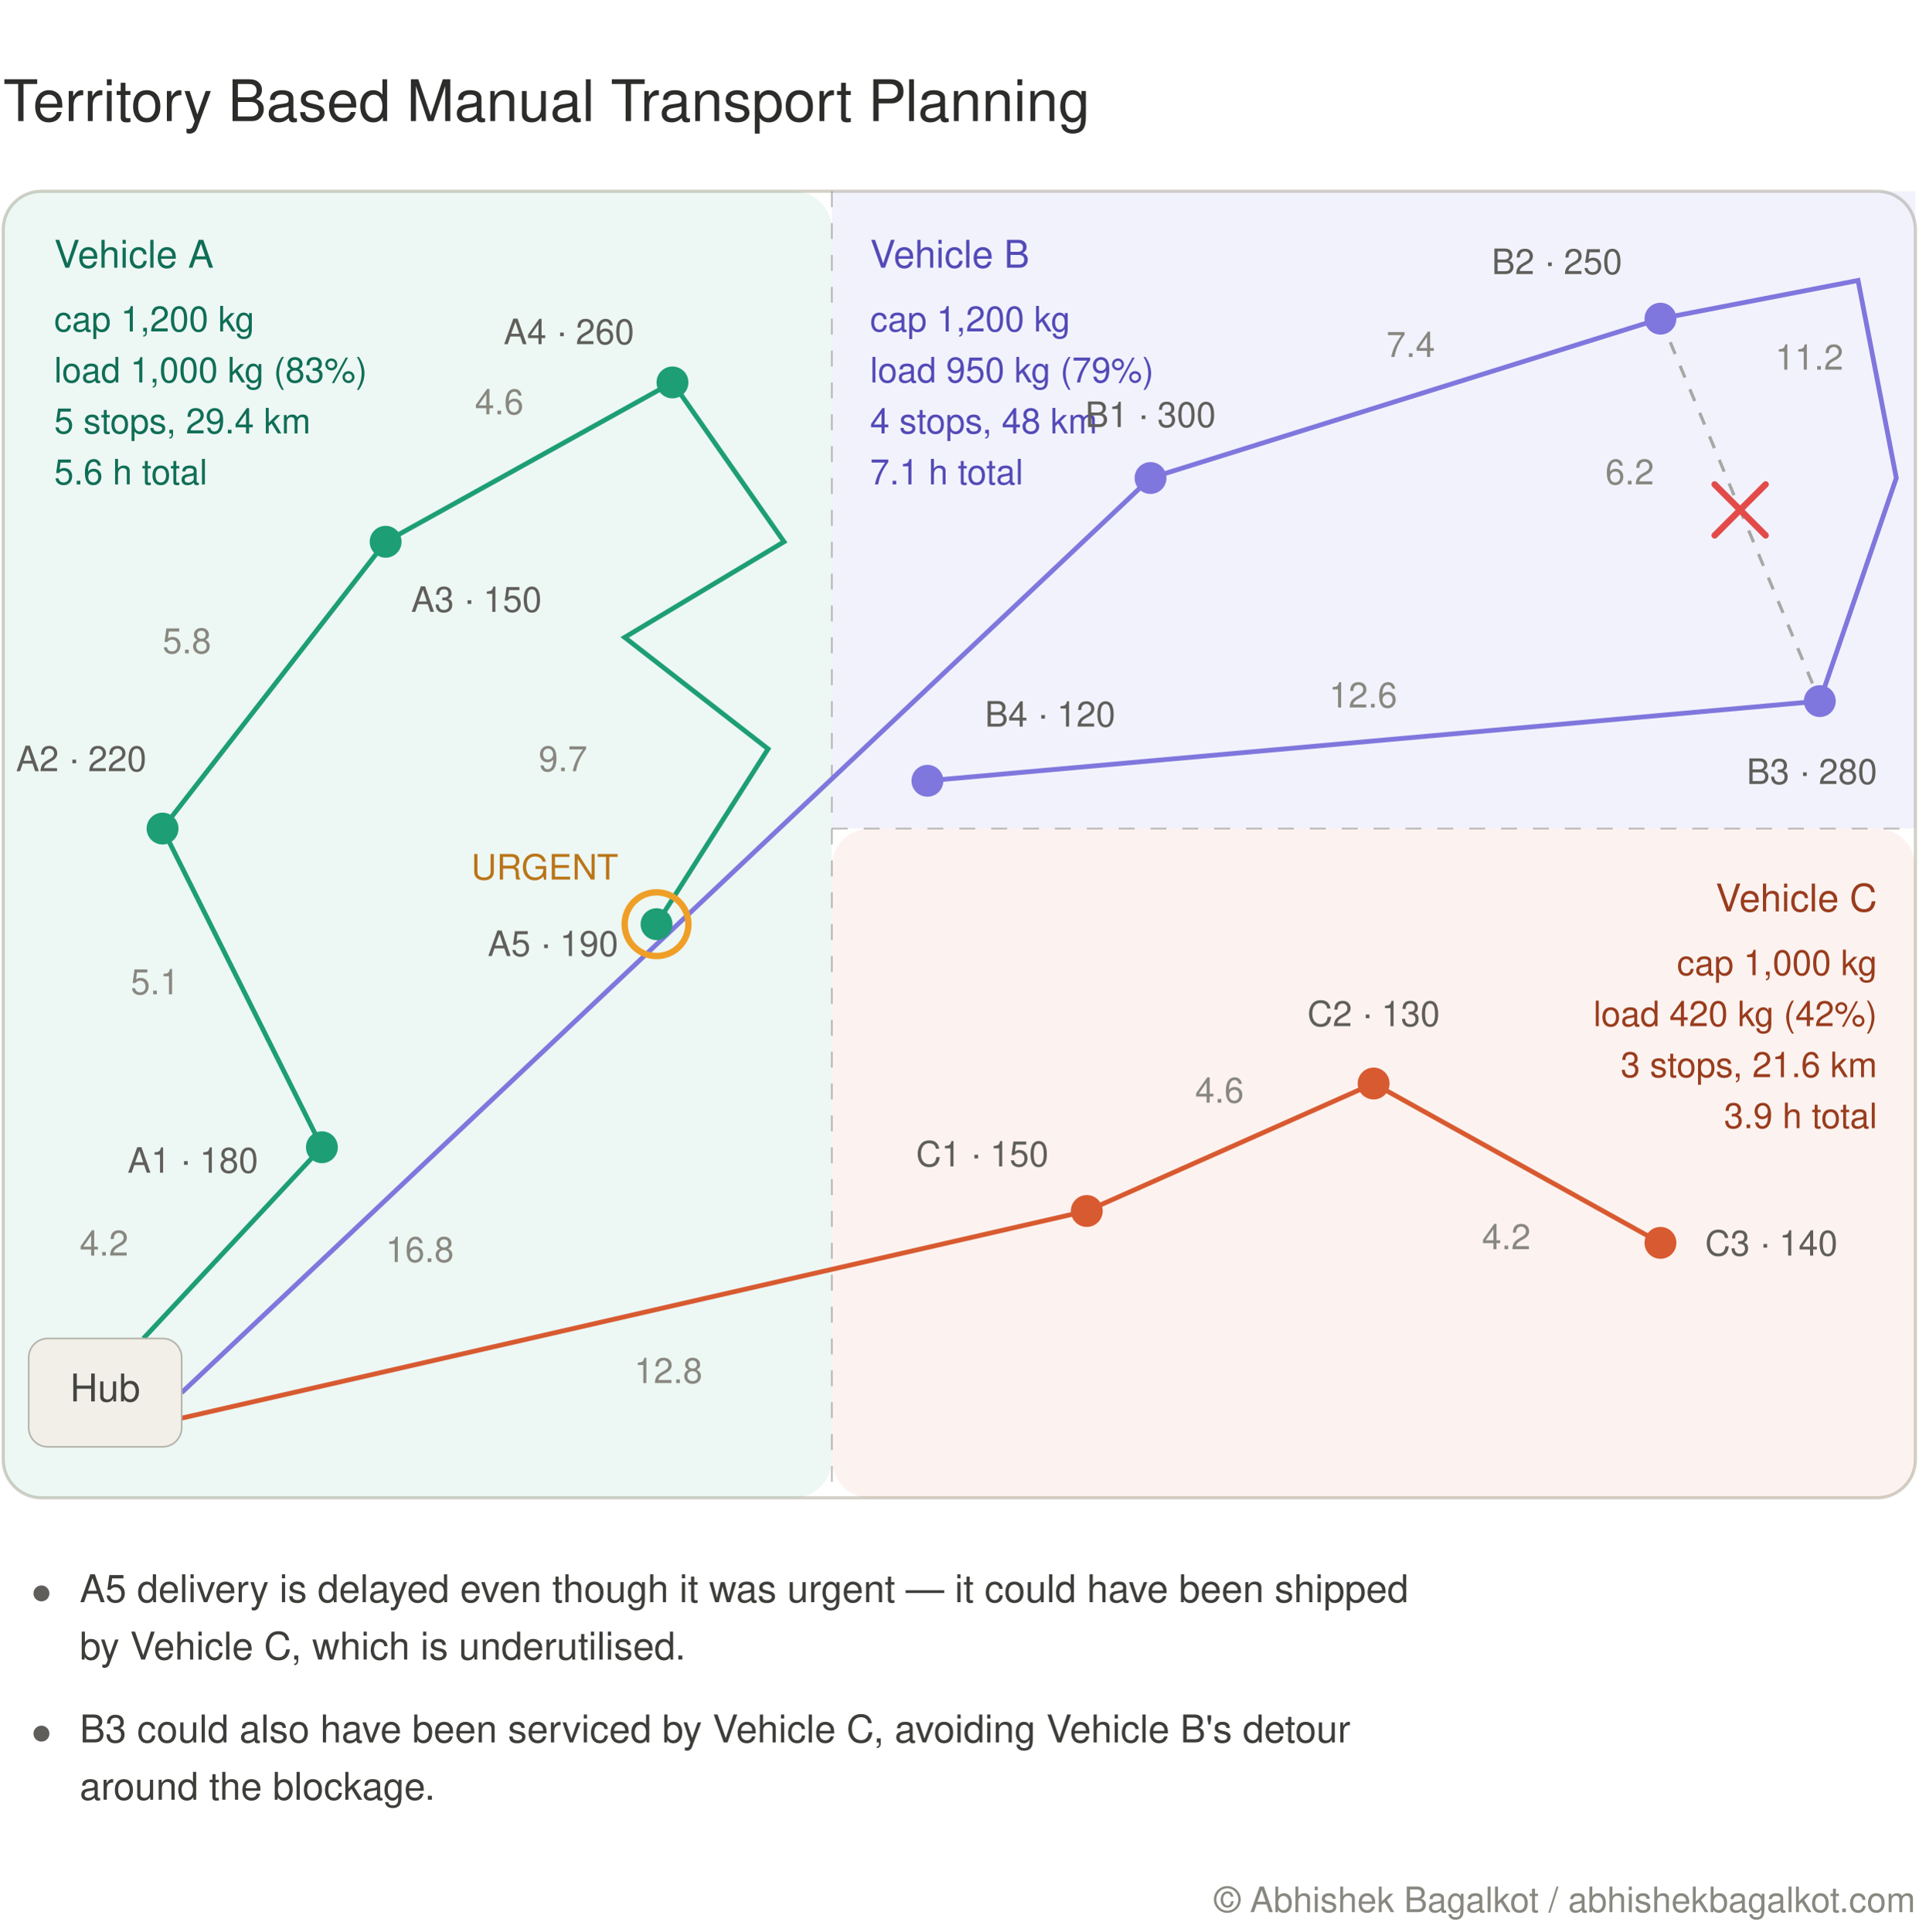
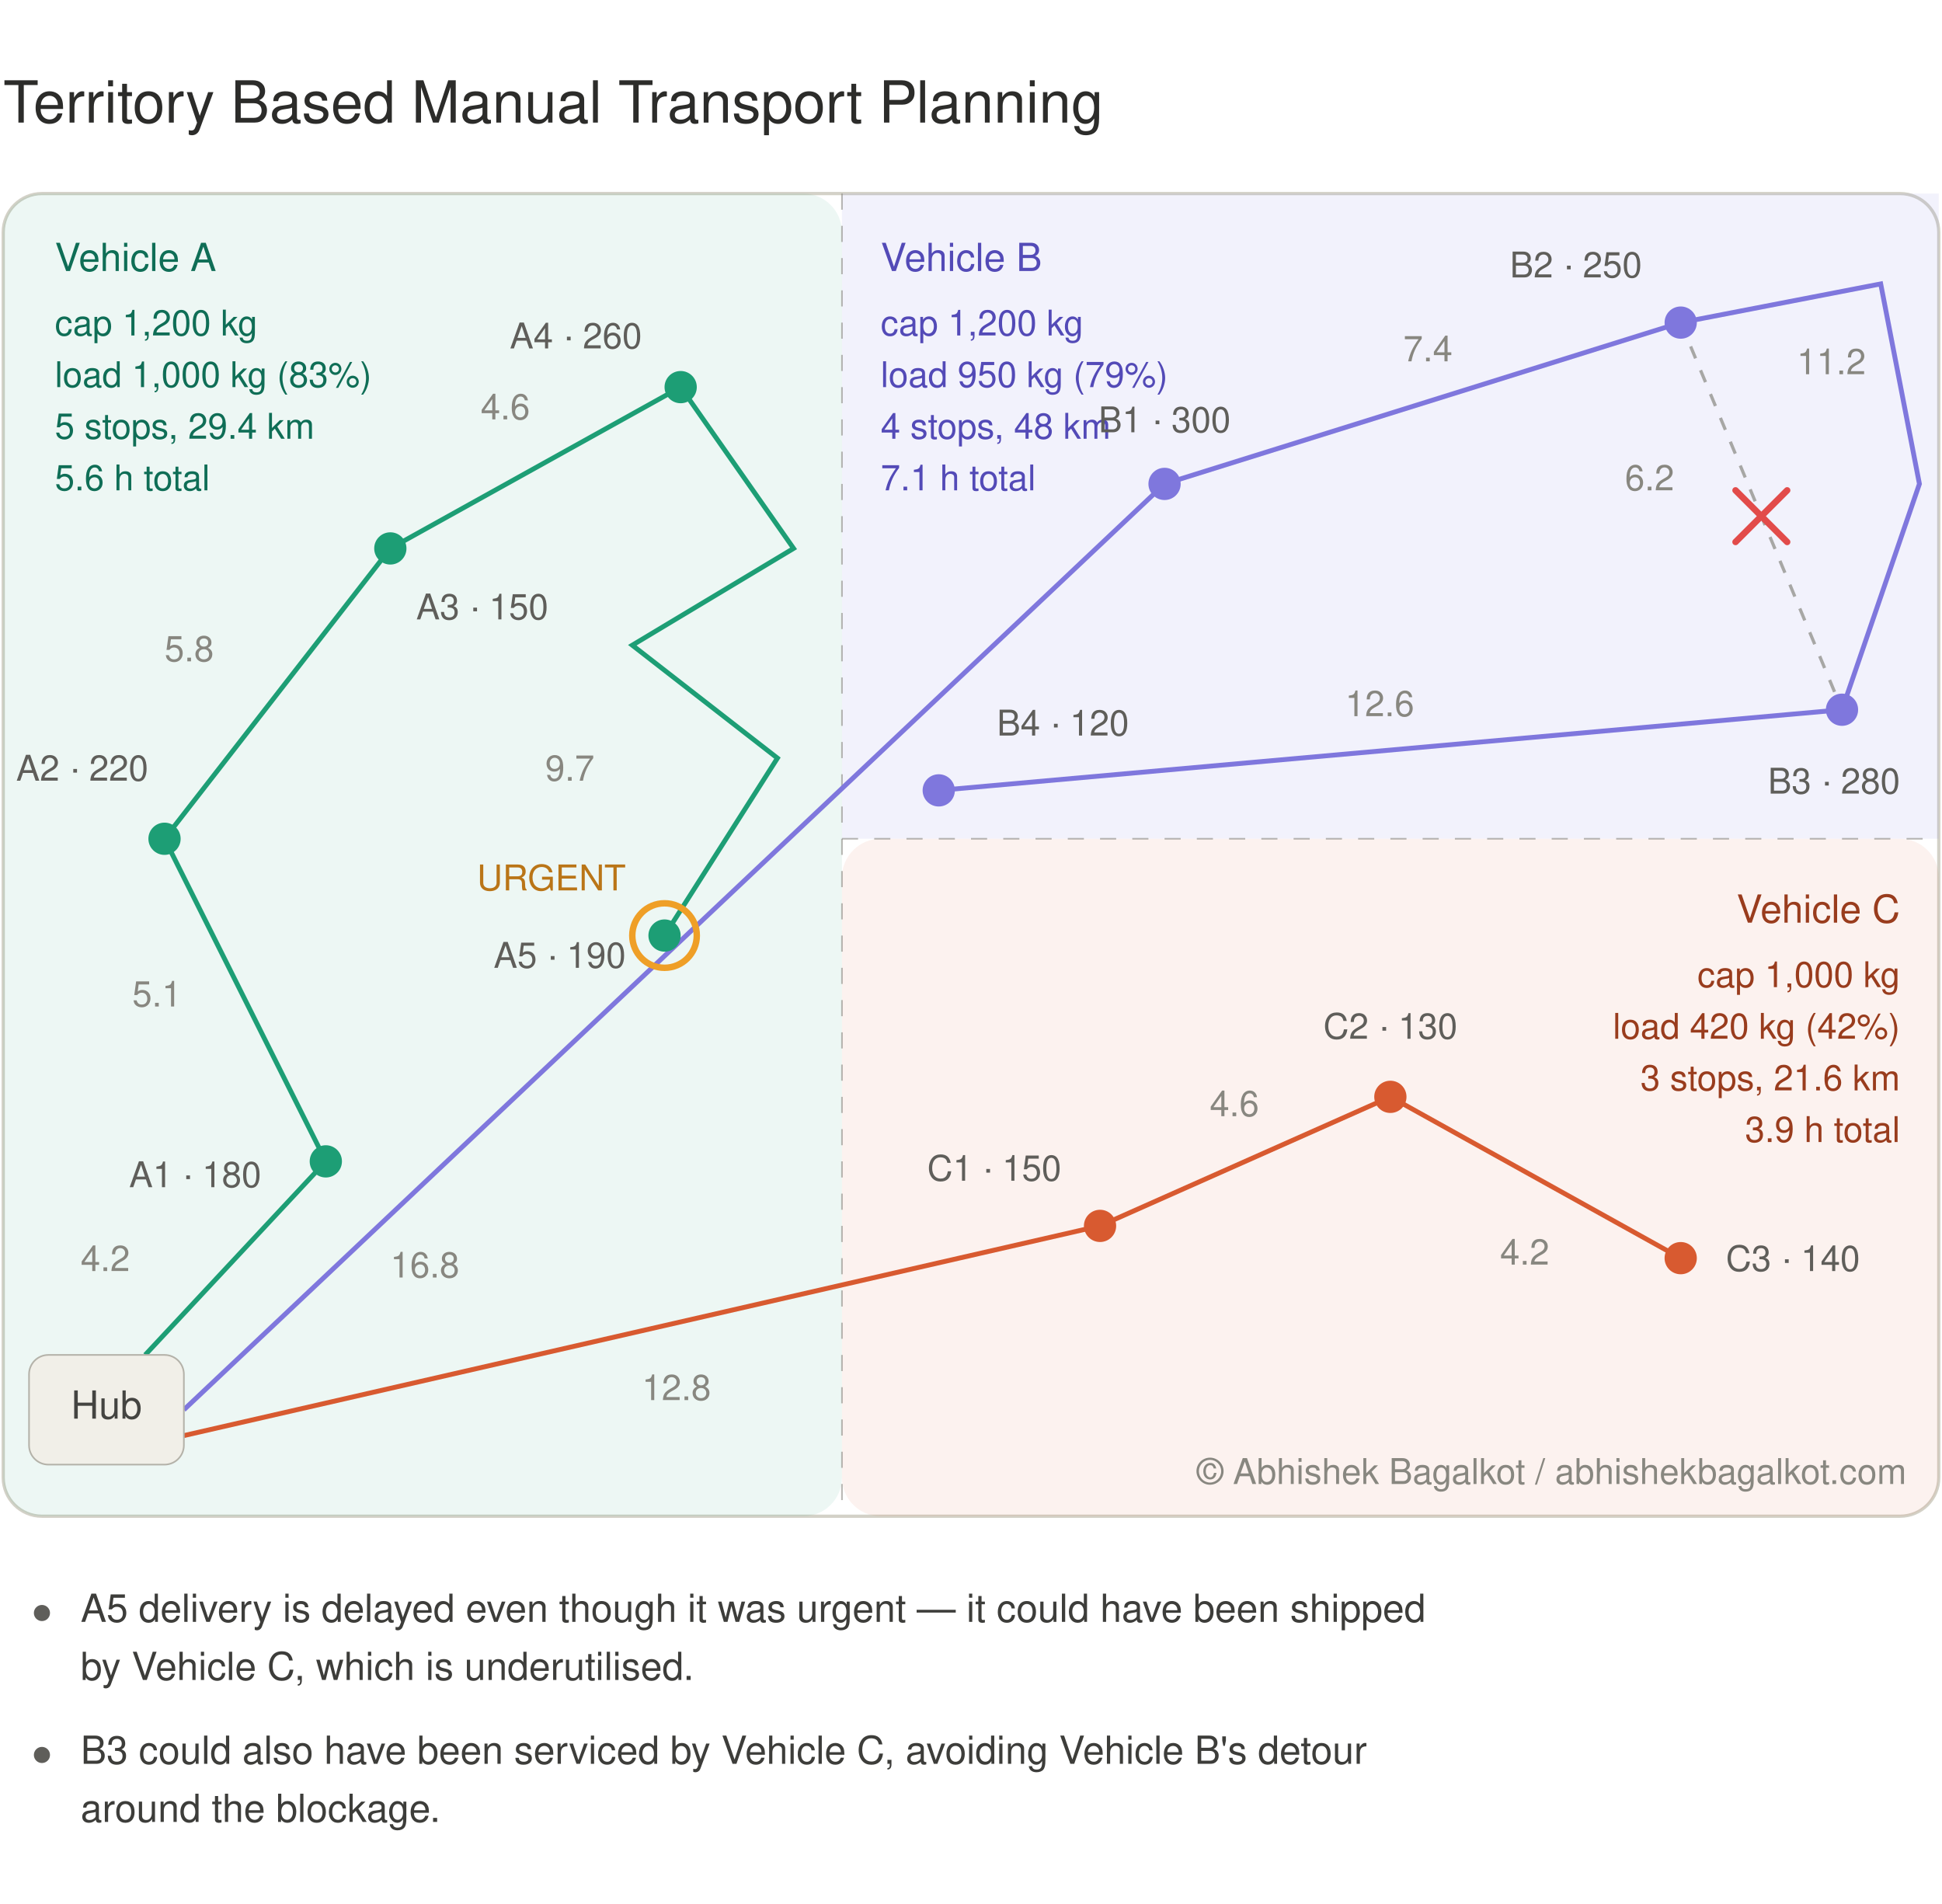
- <svg xmlns="http://www.w3.org/2000/svg" viewBox="39 0 602 606" role="img" font-family="Helvetica, Arial, sans-serif">
+ <svg xmlns="http://www.w3.org/2000/svg" viewBox="39 0 602 590" role="img" font-family="Helvetica, Arial, sans-serif">
  <text x="40" y="38" font-size="18" font-weight="500" fill="#2C2C2A">Territory Based Manual Transport Planning</text>
  <rect x="40" y="60" width="600" height="410" rx="12" fill="none" stroke="#D3D1C7" stroke-width="1" />
  <rect x="40" y="60" width="260" height="410" rx="12" fill="#1D9E75" opacity="0.08" />
  <rect x="300" y="60" width="340" height="200" fill="#7F77DD" opacity="0.10" />
  <rect x="300" y="260" width="340" height="210" rx="12" fill="#D85A30" opacity="0.08" />
  <line x1="300" y1="60" x2="300" y2="470" stroke="#888780" stroke-width="0.5" stroke-dasharray="5 5" opacity="0.6" />
  <line x1="300" y1="260" x2="640" y2="260" stroke="#888780" stroke-width="0.5" stroke-dasharray="5 5" opacity="0.6" />
  <text x="56" y="84" font-size="12" fill="#0F6E56" font-weight="500">Vehicle A</text>
  <text x="56" y="104" font-size="11" fill="#0F6E56">cap 1,200 kg</text>
  <text x="56" y="120" font-size="11" fill="#0F6E56">load 1,000 kg (83%)</text>
  <text x="56" y="136" font-size="11" fill="#0F6E56">5 stops, 29.4 km</text>
  <text x="56" y="152" font-size="11" fill="#0F6E56">5.6 h total</text>
  <text x="312" y="84" font-size="12" fill="#534AB7" font-weight="500">Vehicle B</text>
  <text x="312" y="104" font-size="11" fill="#534AB7">cap 1,200 kg</text>
  <text x="312" y="120" font-size="11" fill="#534AB7">load 950 kg (79%)</text>
  <text x="312" y="136" font-size="11" fill="#534AB7">4 stops, 48 km</text>
  <text x="312" y="152" font-size="11" fill="#534AB7">7.1 h total</text>
  <text x="628" y="286" text-anchor="end" font-size="12" fill="#993C1D" font-weight="500">Vehicle C</text>
  <text x="628" y="306" text-anchor="end" font-size="11" fill="#993C1D">cap 1,000 kg</text>
  <text x="628" y="322" text-anchor="end" font-size="11" fill="#993C1D">load 420 kg (42%)</text>
  <text x="628" y="338" text-anchor="end" font-size="11" fill="#993C1D">3 stops, 21.6 km</text>
  <text x="628" y="354" text-anchor="end" font-size="11" fill="#993C1D">3.9 h total</text>
  <path d="M84 420 L140 360 L90 260 L160 170 L250 120 L285 170 L235 200 L280 235 L245 290" fill="none" stroke="#1D9E75" stroke-width="1.5" />
  <path d="M96 437 L400 150 L560 100 L622 88 L634 150 L610 220 L330 245" fill="none" stroke="#7F77DD" stroke-width="1.5" />
  <path d="M96 445 L380 380 L470 340 L560 390" fill="none" stroke="#D85A30" stroke-width="1.5" />
  <line x1="560" y1="100" x2="610" y2="220" stroke="#888780" stroke-width="1" stroke-dasharray="4 4" opacity="0.7" />
  <line x1="577" y1="152" x2="593" y2="168" stroke="#E24B4A" stroke-width="2" stroke-linecap="round" />
  <line x1="593" y1="152" x2="577" y2="168" stroke="#E24B4A" stroke-width="2" stroke-linecap="round" />
  <circle cx="140" cy="360" r="5" fill="#1D9E75" />
  <circle cx="90" cy="260" r="5" fill="#1D9E75" />
  <circle cx="160" cy="170" r="5" fill="#1D9E75" />
  <circle cx="250" cy="120" r="5" fill="#1D9E75" />
  <circle cx="245" cy="290" r="5" fill="#1D9E75" />
  <circle cx="245" cy="290" r="10" fill="none" stroke="#EF9F27" stroke-width="2" />
  <circle cx="400" cy="150" r="5" fill="#7F77DD" />
  <circle cx="560" cy="100" r="5" fill="#7F77DD" />
  <circle cx="610" cy="220" r="5" fill="#7F77DD" />
  <circle cx="330" cy="245" r="5" fill="#7F77DD" />
  <circle cx="380" cy="380" r="5" fill="#D85A30" />
  <circle cx="470" cy="340" r="5" fill="#D85A30" />
  <circle cx="560" cy="390" r="5" fill="#D85A30" />
  <text x="120" y="368" text-anchor="end" font-size="11" fill="#5F5E5A">A1 · 180</text>
  <text x="44" y="242" font-size="11" fill="#5F5E5A">A2 · 220</text>
  <text x="168" y="192" font-size="11" fill="#5F5E5A">A3 · 150</text>
  <text x="238" y="108" text-anchor="end" font-size="11" fill="#5F5E5A">A4 · 260</text>
  <text x="233" y="300" text-anchor="end" font-size="11" fill="#5F5E5A">A5 · 190</text>
  <text x="233" y="276" text-anchor="end" font-size="11" font-weight="500" fill="#BA7517">URGENT</text>
  <text x="400" y="134" text-anchor="middle" font-size="11" fill="#5F5E5A">B1 · 300</text>
  <text x="548" y="86" text-anchor="end" font-size="11" fill="#5F5E5A">B2 · 250</text>
  <text x="628" y="246" text-anchor="end" font-size="11" fill="#5F5E5A">B3 · 280</text>
  <text x="348" y="228" font-size="11" fill="#5F5E5A">B4 · 120</text>
  <text x="368" y="366" text-anchor="end" font-size="11" fill="#5F5E5A">C1 · 150</text>
  <text x="470" y="322" text-anchor="middle" font-size="11" fill="#5F5E5A">C2 · 130</text>
  <text x="574" y="394" font-size="11" fill="#5F5E5A">C3 · 140</text>
  <text x="64" y="394" font-size="11" fill="#888780">4.2</text>
  <text x="80" y="312" font-size="11" fill="#888780">5.1</text>
  <text x="90" y="205" font-size="11" fill="#888780">5.8</text>
  <text x="188" y="130" font-size="11" fill="#888780">4.6</text>
  <text x="208" y="242" font-size="11" fill="#888780">9.7</text>
  <text x="160" y="396" font-size="11" fill="#888780">16.8</text>
  <text x="474" y="112" font-size="11" fill="#888780">7.4</text>
  <text x="596" y="116" font-size="11" fill="#888780">11.2</text>
  <text x="558" y="152" text-anchor="end" font-size="11" fill="#888780">6.2</text>
  <text x="456" y="222" font-size="11" fill="#888780">12.6</text>
  <text x="238" y="434" font-size="11" fill="#888780">12.8</text>
  <text x="414" y="346" font-size="11" fill="#888780">4.6</text>
  <text x="504" y="392" font-size="11" fill="#888780">4.2</text>
  <rect x="48" y="420" width="48" height="34" rx="6" fill="#F1EFE8" stroke="#B4B2A9" stroke-width="0.5" />
  <text x="72" y="437" text-anchor="middle" dominant-baseline="central" font-size="12" fill="#444441">Hub</text>
  <circle cx="52" cy="500" r="2.5" fill="#5F5E5A" />
  <text x="64" y="500" dominant-baseline="central" font-size="12" fill="#3D3D3A">A5 delivery is delayed even though it was urgent — it could have been shipped</text>
  <text x="64" y="518" dominant-baseline="central" font-size="12" fill="#3D3D3A">by Vehicle C, which is underutilised.</text>
  <circle cx="52" cy="544" r="2.5" fill="#5F5E5A" />
  <text x="64" y="544" dominant-baseline="central" font-size="12" fill="#3D3D3A">B3 could also have been serviced by Vehicle C, avoiding Vehicle B's detour</text>
  <text x="64" y="562" dominant-baseline="central" font-size="12" fill="#3D3D3A">around the blockage.</text>
-   <text x="640" y="600" text-anchor="end" font-size="11" fill="#888780">© Abhishek Bagalkot / abhishekbagalkot.com</text>
+   <text x="630" y="460" text-anchor="end" font-size="11" fill="#888780">© Abhishek Bagalkot / abhishekbagalkot.com</text>
</svg>
